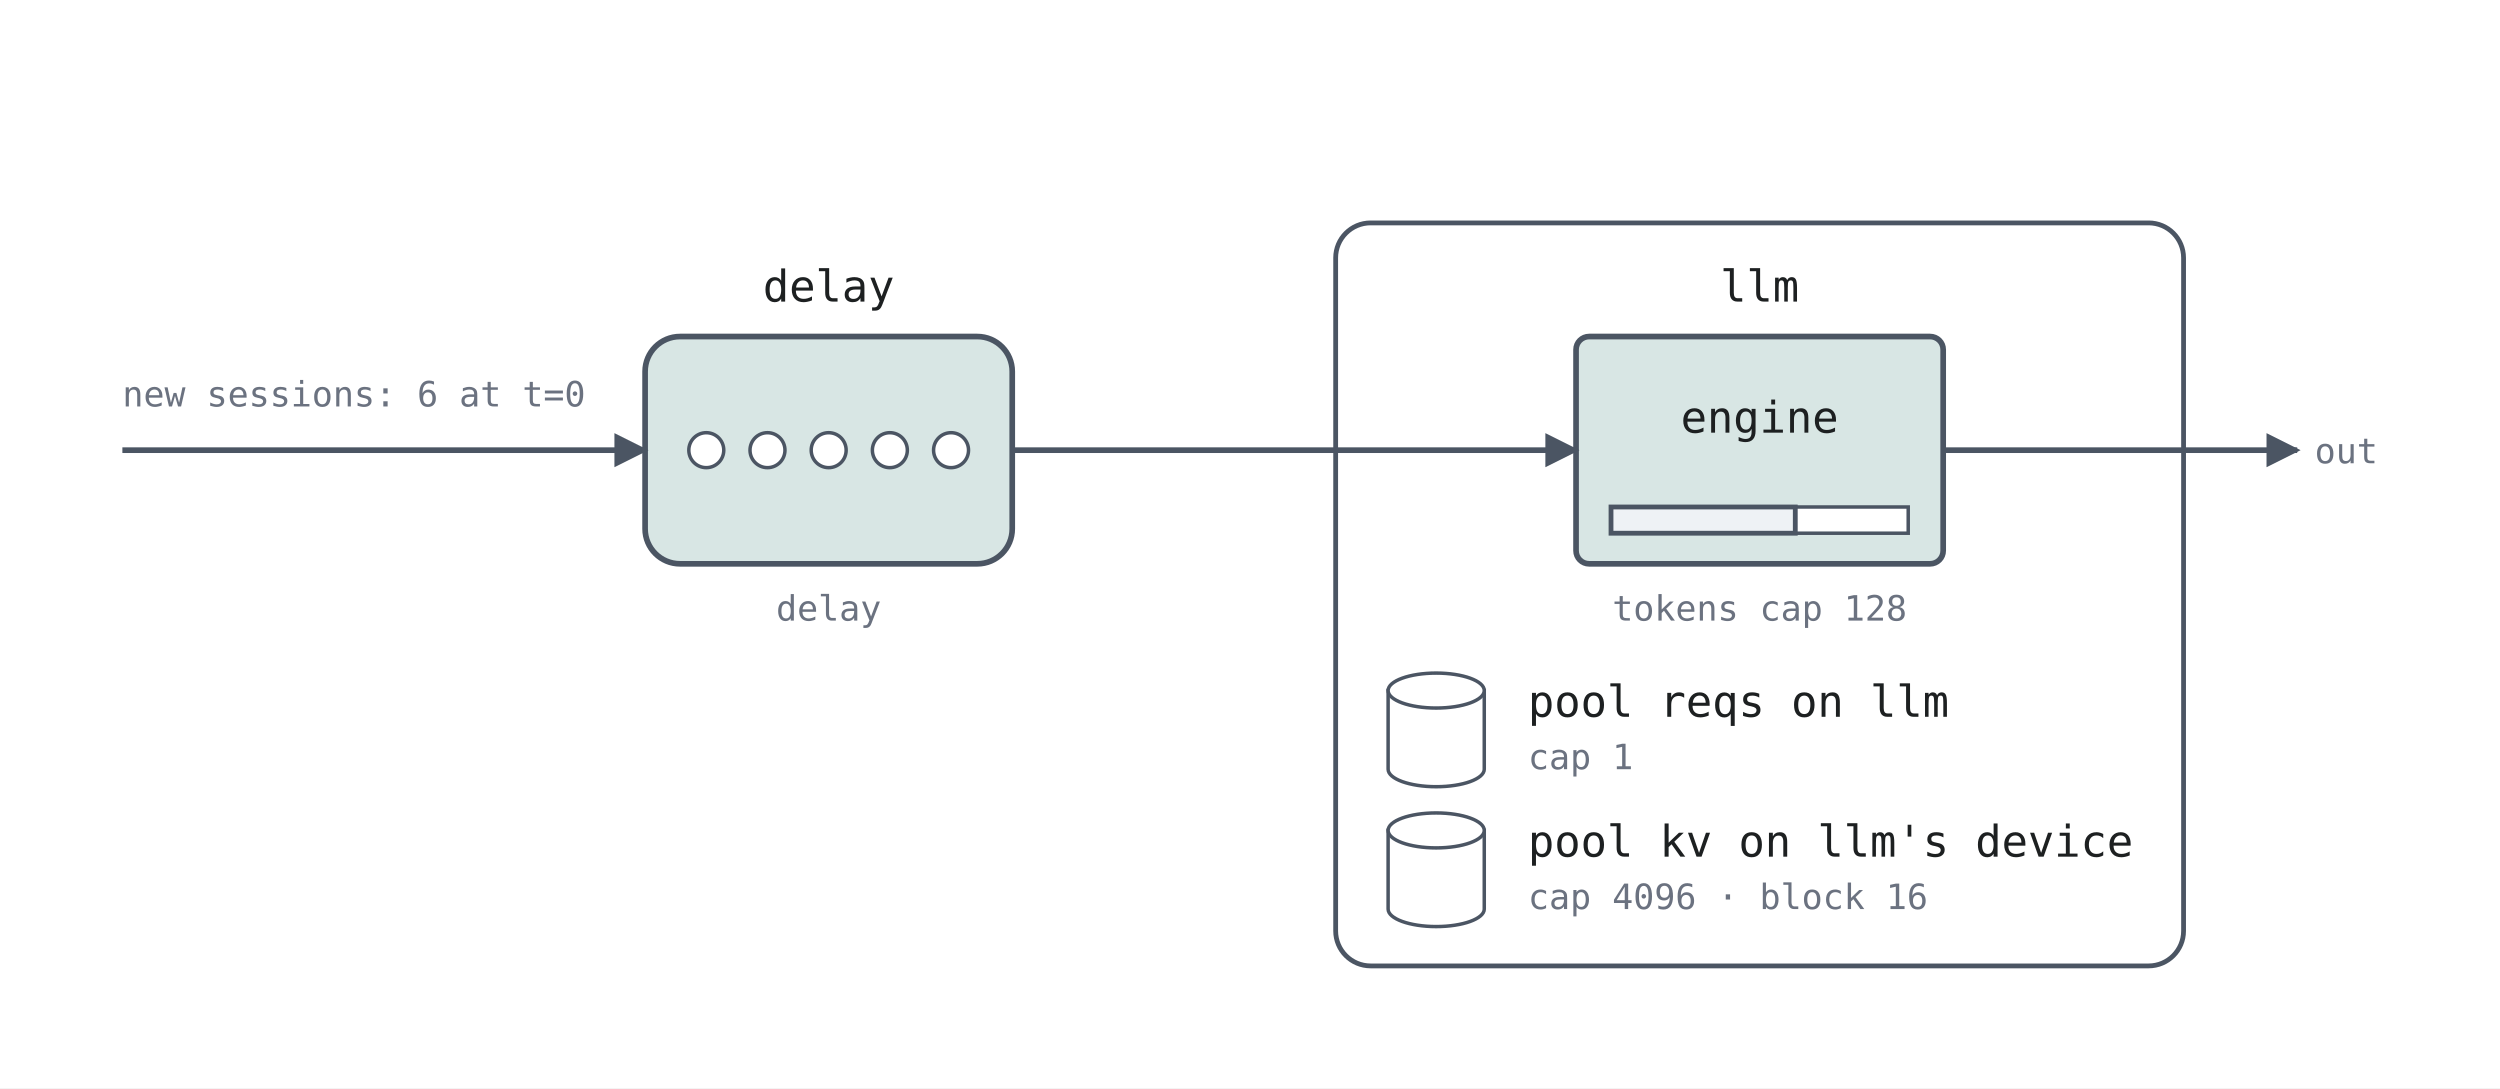
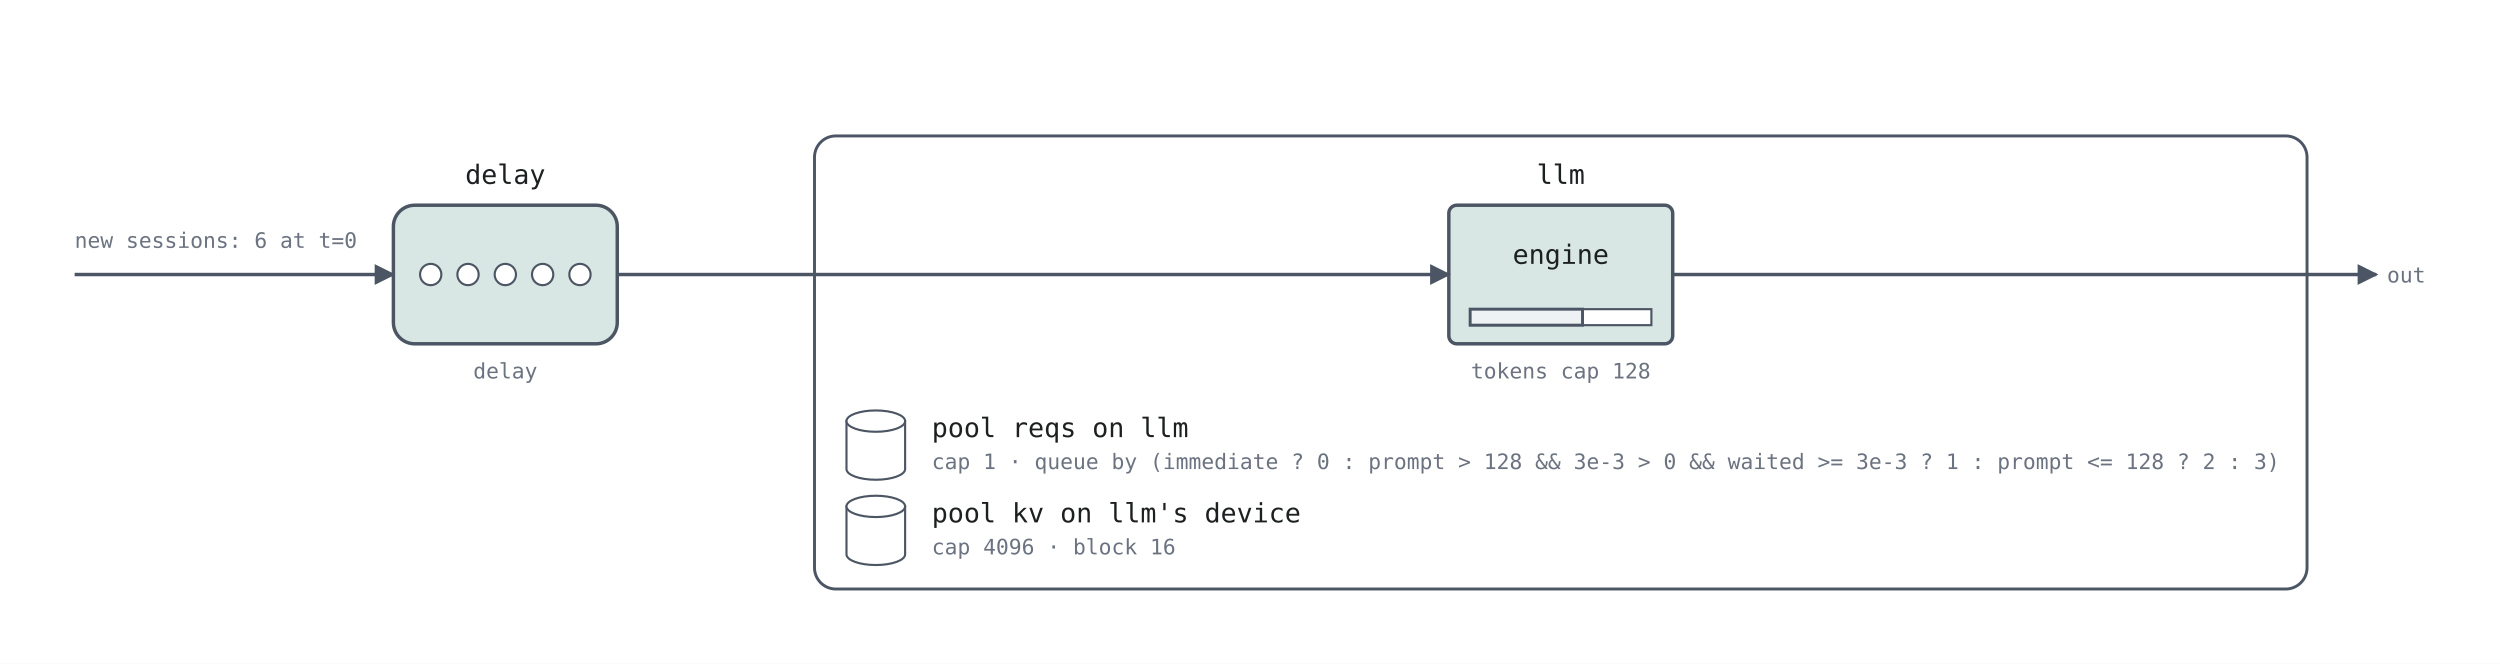
- <svg xmlns="http://www.w3.org/2000/svg" width="572" height="249" viewBox="0 0 572 249" role="img">
+ <svg xmlns="http://www.w3.org/2000/svg" width="938" height="249" viewBox="0 0 938 249" role="img">
  <style>
  text { font-family: ui-monospace, "SF Mono", Menlo, Consolas, monospace; }
  @media (prefers-color-scheme: dark) {
    text { fill: #e8e6e3; } text.dim { fill: #9aa4b2; }
    .bg { fill:#14171a }
    .solid { fill:#232a31;stroke:#b6bfcc }
    .cached { fill:#33302a }
    .instance { fill:#1a1f24;stroke:#b6bfcc }
    .frame { stroke:#b6bfcc }
    .enclosure { stroke:#9aa4b2 }
    .station { fill:#26403d;stroke:#b6bfcc }
    .cell { fill:#14171a;stroke:#b6bfcc }
    .rail { stroke:#b6bfcc }
    .flow { stroke:#b6bfcc }
    .back { stroke:#b6bfcc }
    .relation { stroke:#9aa4b2 }
  }
</style>
  <defs>
    <marker id="a" viewBox="0 0 10 10" refX="9" refY="5" markerWidth="6" markerHeight="6" orient="auto-start-reverse">
      <path d="M0 0 L10 5 L0 10 z" fill="context-stroke" />
    </marker>
  </defs>
-   <rect class="bg" fill="#ffffff" x="0" y="0" width="572" height="249" />
-   <rect class="frame" fill="none" stroke="#4b5563" stroke-width="1.1" x="305.6" y="51" width="194" height="170" rx="8" />
+   <rect class="bg" fill="#ffffff" x="0" y="0" width="938" height="249" />
+   <rect class="frame" fill="none" stroke="#4b5563" stroke-width="1.1" x="305.6" y="51" width="560" height="170" rx="8" />
  <path class="cell" fill="#ffffff" stroke="#4b5563" stroke-width=".8" d="M 317.6 158 L 317.6 176 A 11 4 0 0 0 339.6 176 L 339.6 158 Z" />
  <ellipse class="cell" fill="#ffffff" stroke="#4b5563" stroke-width=".8" cx="328.6" cy="158" rx="11" ry="4" />
  <text x="349.6" y="164" text-anchor="start" font-size="10" fill="#1d2021">pool reqs on llm</text>
-   <text x="349.6" y="176" text-anchor="start" font-size="8" fill="#6b7280" class="dim">cap 1</text>
+   <text x="349.6" y="176" text-anchor="start" font-size="8" fill="#6b7280" class="dim">cap 1 · queue by (immediate ? 0 : prompt &gt; 128 &amp;&amp; 3e-3 &gt; 0 &amp;&amp; waited &gt;= 3e-3 ? 1 : prompt &lt;= 128 ? 2 : 3)</text>
  <path class="cell" fill="#ffffff" stroke="#4b5563" stroke-width=".8" d="M 317.6 190 L 317.6 208 A 11 4 0 0 0 339.6 208 L 339.6 190 Z" />
  <ellipse class="cell" fill="#ffffff" stroke="#4b5563" stroke-width=".8" cx="328.6" cy="190" rx="11" ry="4" />
  <text x="349.6" y="196" text-anchor="start" font-size="10" fill="#1d2021">pool kv on llm's device</text>
  <text x="349.6" y="208" text-anchor="start" font-size="8" fill="#6b7280" class="dim">cap 4096 · block 16</text>
  <rect class="station" fill="#d8e6e4" stroke="#4b5563" stroke-width="1.3" x="147.6" y="77" width="84" height="52" rx="8" />
  <circle class="cell" fill="#ffffff" stroke="#4b5563" stroke-width=".8" cx="161.6" cy="103" r="4" />
  <circle class="cell" fill="#ffffff" stroke="#4b5563" stroke-width=".8" cx="175.6" cy="103" r="4" />
  <circle class="cell" fill="#ffffff" stroke="#4b5563" stroke-width=".8" cx="189.6" cy="103" r="4" />
  <circle class="cell" fill="#ffffff" stroke="#4b5563" stroke-width=".8" cx="203.6" cy="103" r="4" />
  <circle class="cell" fill="#ffffff" stroke="#4b5563" stroke-width=".8" cx="217.6" cy="103" r="4" />
  <text x="189.6" y="69" text-anchor="middle" font-size="10" fill="#1d2021">delay</text>
  <text x="189.6" y="142" text-anchor="middle" font-size="8" fill="#6b7280" class="dim">delay</text>
-   <rect class="station" fill="#d8e6e4" stroke="#4b5563" stroke-width="1.3" x="360.6" y="77" width="84" height="52" rx="3" />
-   <rect class="cell" fill="#ffffff" stroke="#4b5563" stroke-width=".8" x="368.6" y="116" width="68" height="6" />
-   <rect class="solid" fill="#eef2f5" stroke="#4b5563" stroke-width="1.1" x="368.6" y="116" width="42.16" height="6" />
-   <text x="402.6" y="99" text-anchor="middle" font-size="10" fill="#1d2021">engine</text>
-   <text x="402.6" y="69" text-anchor="middle" font-size="10" fill="#1d2021">llm</text>
-   <text x="402.6" y="142" text-anchor="middle" font-size="8" fill="#6b7280" class="dim">tokens cap 128</text>
+   <rect class="station" fill="#d8e6e4" stroke="#4b5563" stroke-width="1.3" x="543.6" y="77" width="84" height="52" rx="3" />
+   <rect class="cell" fill="#ffffff" stroke="#4b5563" stroke-width=".8" x="551.6" y="116" width="68" height="6" />
+   <rect class="solid" fill="#eef2f5" stroke="#4b5563" stroke-width="1.1" x="551.6" y="116" width="42.16" height="6" />
+   <text x="585.6" y="99" text-anchor="middle" font-size="10" fill="#1d2021">engine</text>
+   <text x="585.6" y="69" text-anchor="middle" font-size="10" fill="#1d2021">llm</text>
+   <text x="585.6" y="142" text-anchor="middle" font-size="8" fill="#6b7280" class="dim">tokens cap 128</text>
  <path class="flow" fill="none" stroke="#4b5563" stroke-width="1.3" d="M28 103 L147.6 103" marker-end="url(#a)" />
  <text x="28" y="93" text-anchor="start" font-size="8" fill="#6b7280" class="dim">new sessions: 6 at t=0</text>
-   <path class="flow" fill="none" stroke="#4b5563" stroke-width="1.3" d="M231.6 103 L360.6 103" marker-end="url(#a)" />
-   <path class="flow" fill="none" stroke="#4b5563" stroke-width="1.3" d="M444.6 103 L525.6 103" marker-end="url(#a)" />
-   <text x="529.6" y="106" text-anchor="start" font-size="8" fill="#6b7280" class="dim">out</text>
+   <path class="flow" fill="none" stroke="#4b5563" stroke-width="1.3" d="M231.6 103 L543.6 103" marker-end="url(#a)" />
+   <path class="flow" fill="none" stroke="#4b5563" stroke-width="1.3" d="M627.6 103 L891.6 103" marker-end="url(#a)" />
+   <text x="895.6" y="106" text-anchor="start" font-size="8" fill="#6b7280" class="dim">out</text>
</svg>
